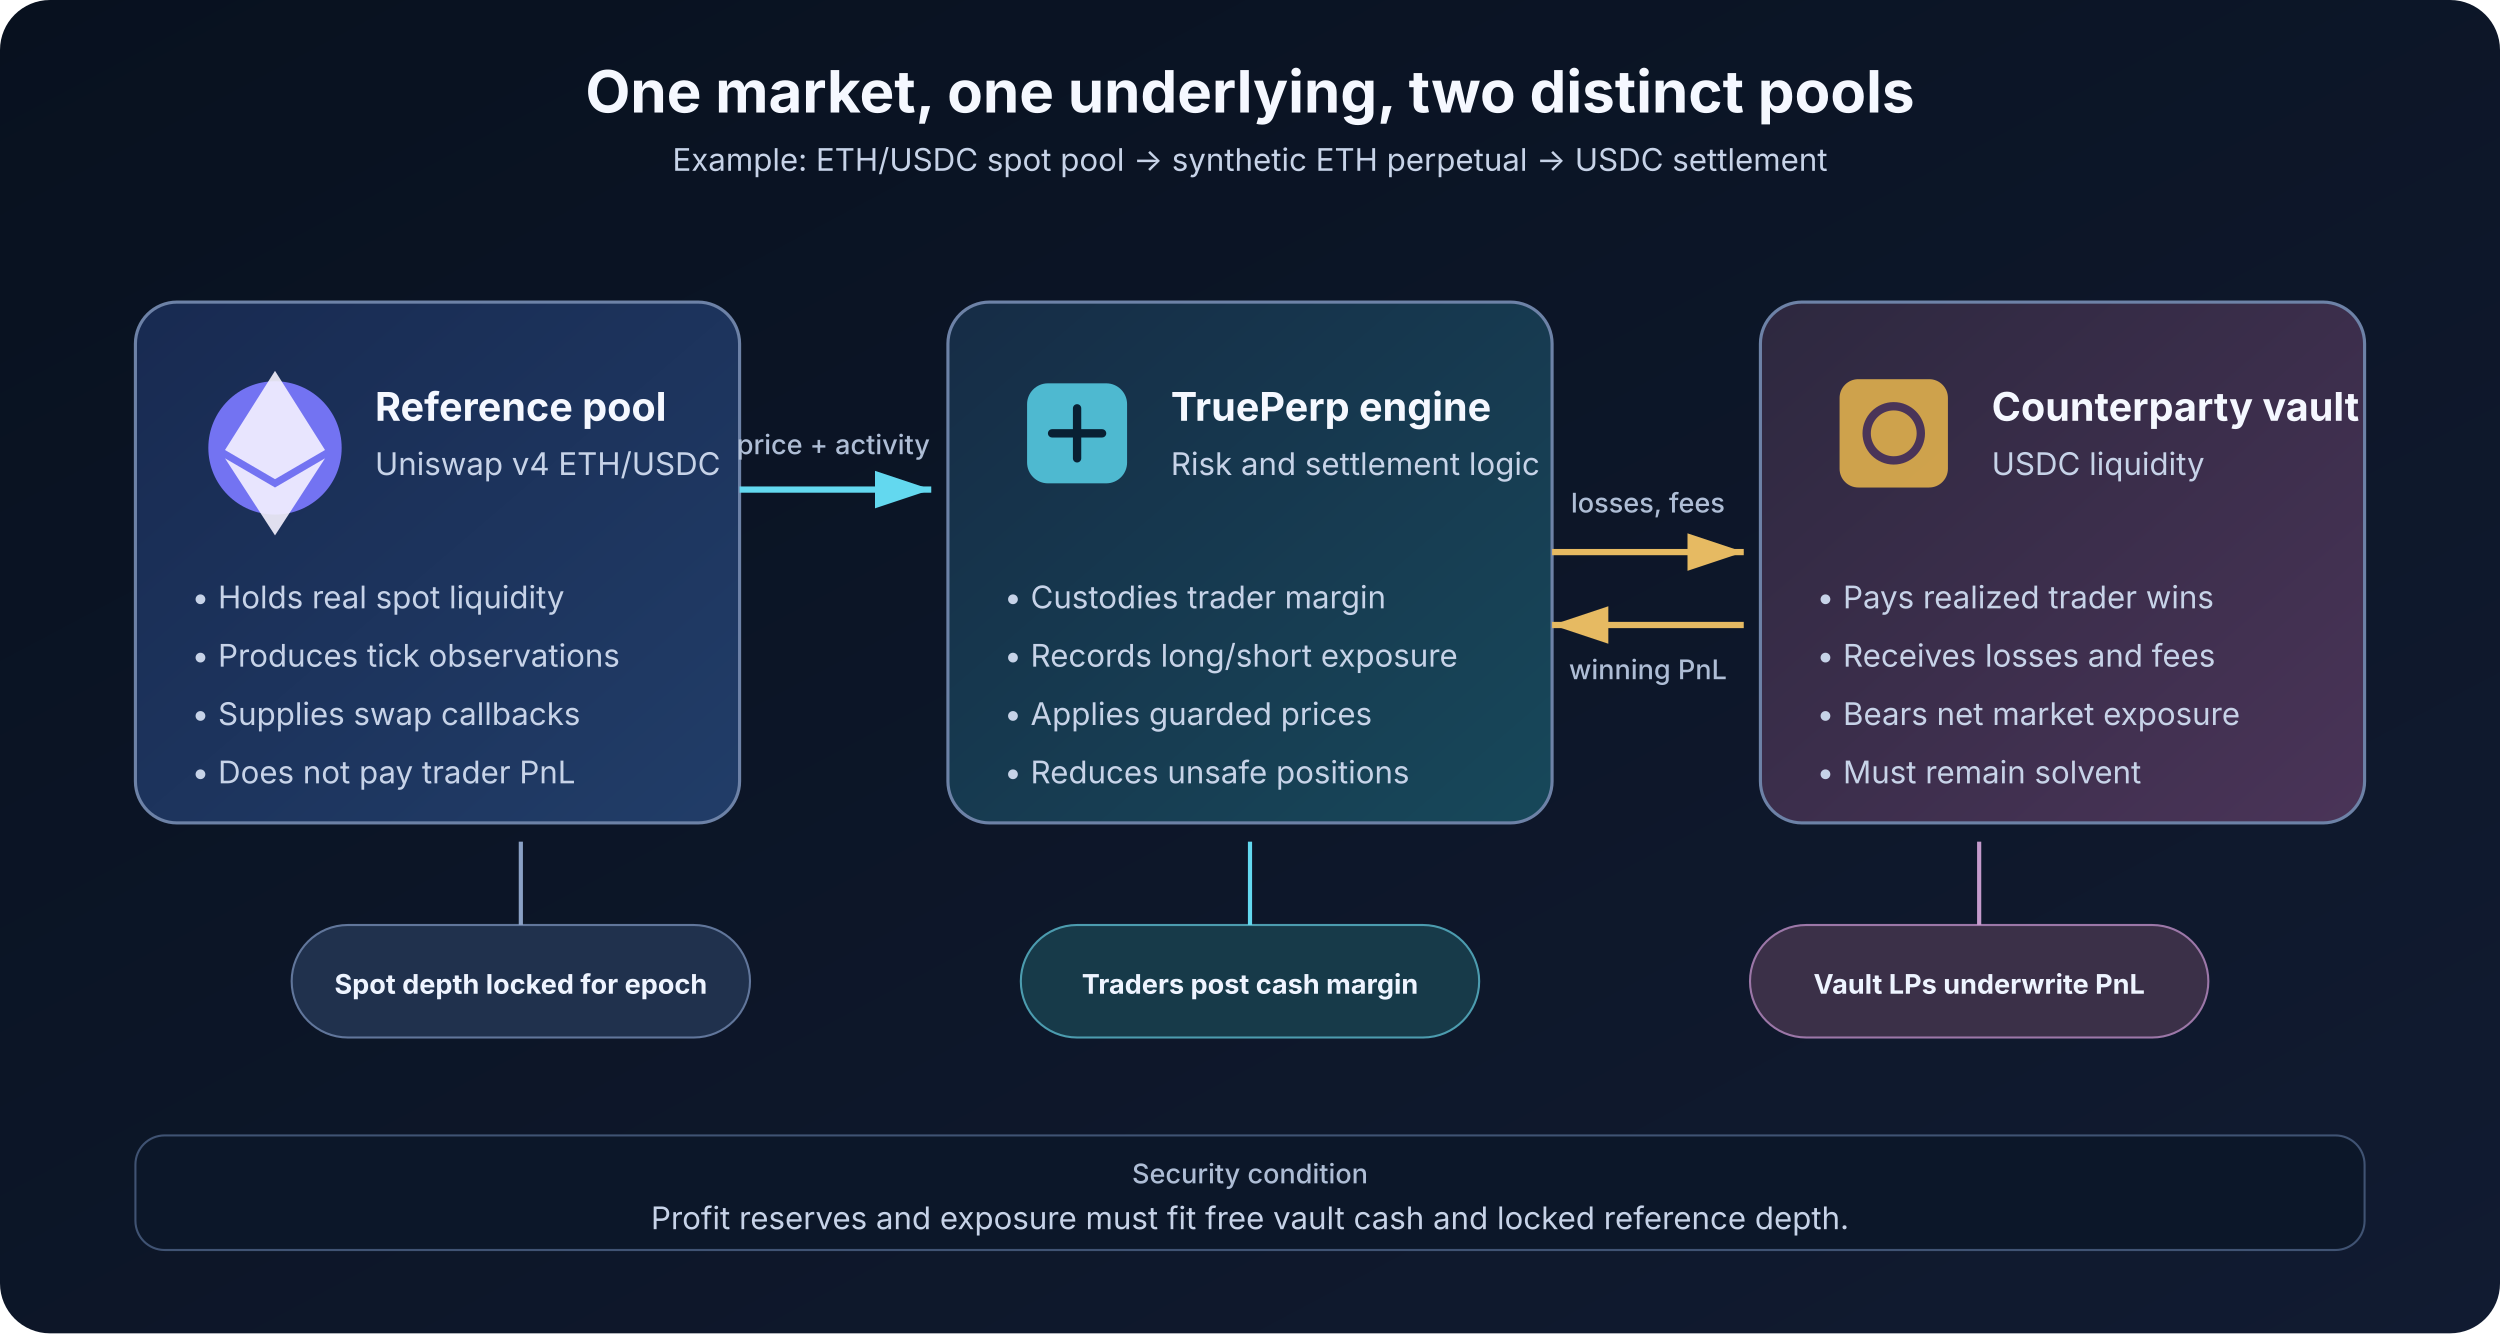
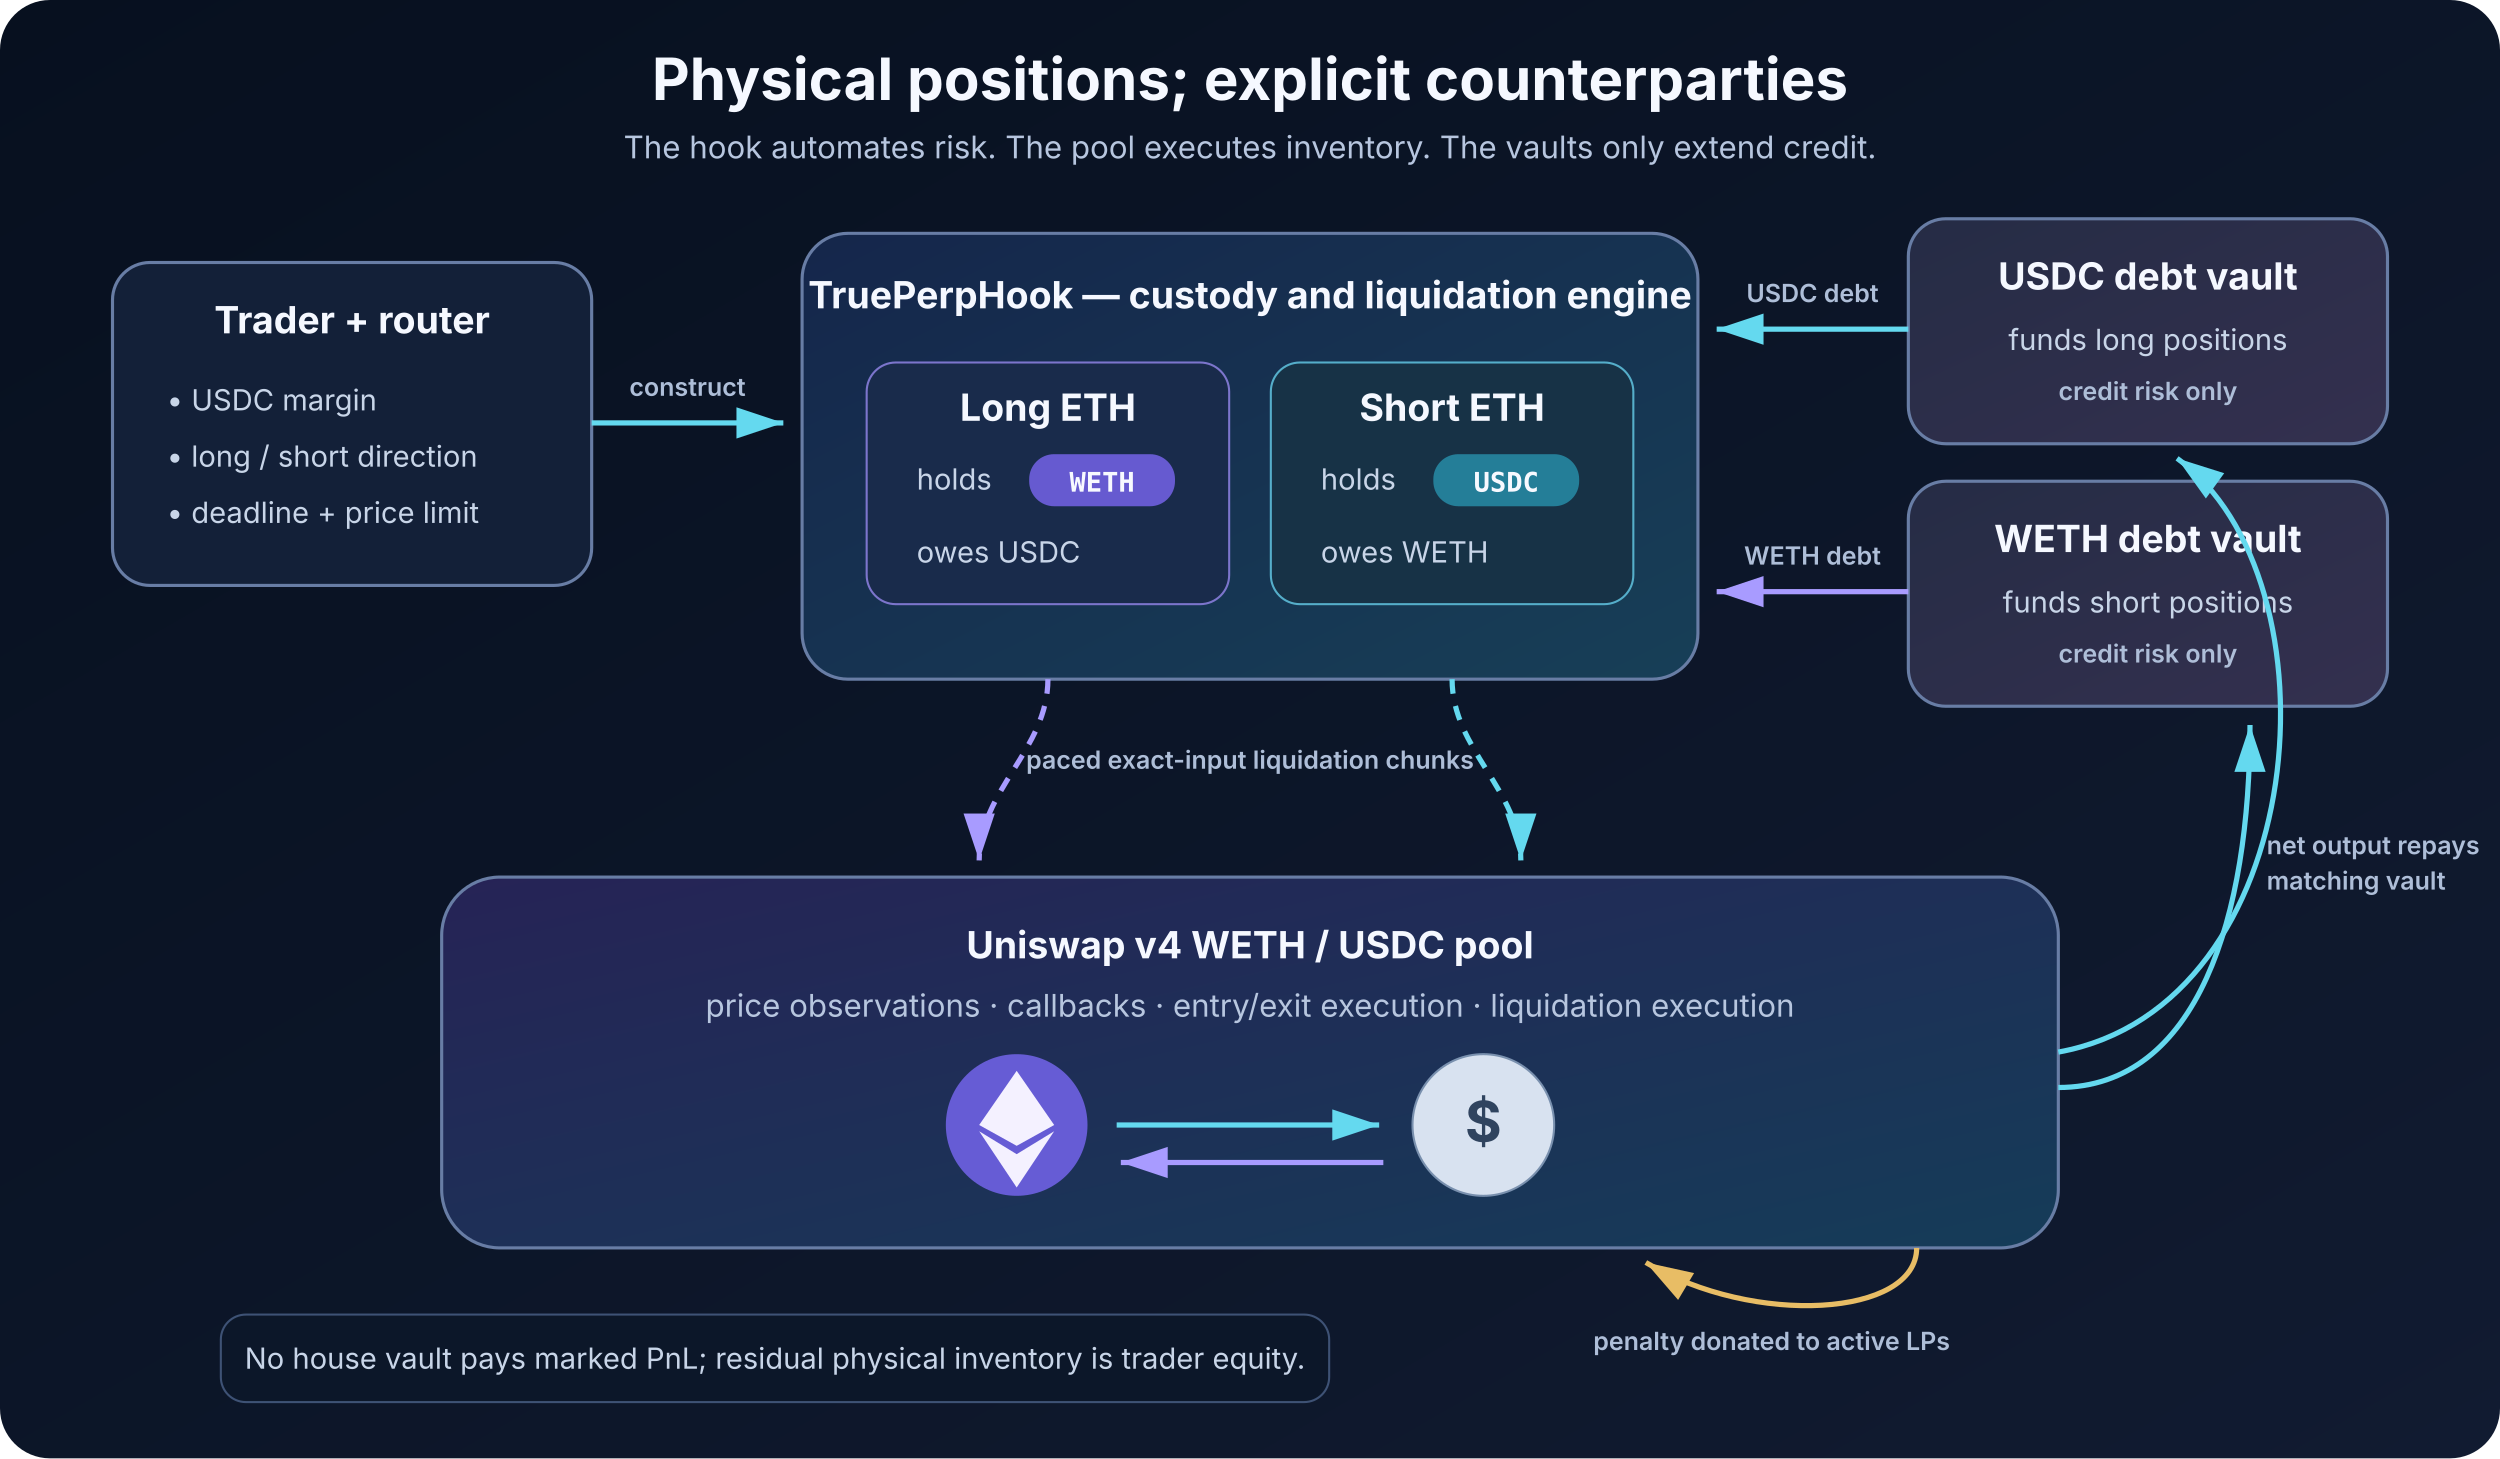
- <svg xmlns="http://www.w3.org/2000/svg" width="1200" height="640" viewBox="0 0 1200 640" role="img" aria-labelledby="title desc">
+ <svg xmlns="http://www.w3.org/2000/svg" width="1200" height="700" viewBox="0 0 1200 700" role="img" aria-labelledby="title desc">
  <defs>
    <linearGradient id="bg" x1="0" y1="0" x2="1" y2="1">
-       <stop offset="0" stop-color="#08111f" />
+       <stop offset="0" stop-color="#07101f" />
      <stop offset="1" stop-color="#111b31" />
    </linearGradient>
+     <linearGradient id="hook" x1="0" y1="0" x2="1" y2="1">
+       <stop offset="0" stop-color="#15264b" />
+       <stop offset="1" stop-color="#173f57" />
+     </linearGradient>
    <linearGradient id="pool" x1="0" y1="0" x2="1" y2="1">
-       <stop offset="0" stop-color="#182a51" />
-       <stop offset="1" stop-color="#213d68" />
-     </linearGradient>
-     <linearGradient id="engine" x1="0" y1="0" x2="1" y2="1">
-       <stop offset="0" stop-color="#162c46" />
-       <stop offset="1" stop-color="#17485a" />
+       <stop offset="0" stop-color="#262356" />
+       <stop offset="1" stop-color="#153c58" />
    </linearGradient>
    <linearGradient id="vault" x1="0" y1="0" x2="1" y2="1">
-       <stop offset="0" stop-color="#2d283f" />
-       <stop offset="1" stop-color="#4a3458" />
+       <stop offset="0" stop-color="#252c45" />
+       <stop offset="1" stop-color="#34304f" />
    </linearGradient>
-     <marker id="arrowCyan" markerWidth="10" markerHeight="10" refX="9" refY="3" orient="auto" markerUnits="strokeWidth">
-       <path d="M0,0 L0,6 L9,3 z" fill="#63d8ef" />
+     <marker id="cyanArrow" markerWidth="10" markerHeight="10" refX="9" refY="3" orient="auto" markerUnits="strokeWidth">
+       <path d="M0,0 L0,6 L9,3 z" fill="#64d9ef" />
    </marker>
-     <marker id="arrowGold" markerWidth="10" markerHeight="10" refX="9" refY="3" orient="auto" markerUnits="strokeWidth">
-       <path d="M0,0 L0,6 L9,3 z" fill="#e6ba62" />
+     <marker id="violetArrow" markerWidth="10" markerHeight="10" refX="9" refY="3" orient="auto" markerUnits="strokeWidth">
+       <path d="M0,0 L0,6 L9,3 z" fill="#a89bff" />
+     </marker>
+     <marker id="goldArrow" markerWidth="10" markerHeight="10" refX="9" refY="3" orient="auto" markerUnits="strokeWidth">
+       <path d="M0,0 L0,6 L9,3 z" fill="#e8bd65" />
    </marker>
    <style>
      .title { font: 700 28px Inter, ui-sans-serif, system-ui, sans-serif; fill: #f5f8ff; }
-       .heading { font: 700 19px Inter, ui-sans-serif, system-ui, sans-serif; fill: #f5f8ff; }
-       .body { font: 400 15px Inter, ui-sans-serif, system-ui, sans-serif; fill: #c7d3e8; }
-       .small { font: 500 13px Inter, ui-sans-serif, system-ui, sans-serif; fill: #aebdd5; }
-       .tag { font: 650 13px Inter, ui-sans-serif, system-ui, sans-serif; fill: #eef4ff; }
-       .box { stroke: #6d82a7; stroke-width: 1.5; }
+       .subtitle { font: 400 15px Inter, ui-sans-serif, system-ui, sans-serif; fill: #b7c6df; }
+       .heading { font: 700 18px Inter, ui-sans-serif, system-ui, sans-serif; fill: #f5f8ff; }
+       .body { font: 400 14px Inter, ui-sans-serif, system-ui, sans-serif; fill: #c8d5e8; }
+       .small { font: 600 12px Inter, ui-sans-serif, system-ui, sans-serif; fill: #aebed8; }
+       .token { font: 700 13px ui-monospace, SFMono-Regular, Menlo, monospace; fill: #f7f9ff; }
+       .box { stroke: #687da5; stroke-width: 1.5; }
+       .lineC { fill: none; stroke: #64d9ef; stroke-width: 2.5; }
+       .lineV { fill: none; stroke: #a89bff; stroke-width: 2.5; }
+       .lineG { fill: none; stroke: #e8bd65; stroke-width: 2.5; }
    </style>
  </defs>
-   <rect width="1200" height="640" rx="24" fill="url(#bg)" />
-   <text x="600" y="54" text-anchor="middle" class="title">One market, one underlying, two distinct pools</text>
-   <text x="600" y="82" text-anchor="middle" class="body">Example: ETH/USDC spot pool → synthetic ETH perpetual → USDC settlement</text>
-   <rect x="65" y="145" width="290" height="250" rx="20" class="box" fill="url(#pool)" />
-   <circle cx="132" cy="215" r="32" fill="#7b78ff" opacity="0.92" />
-   <path d="M132 178 L108 216 L132 230 L156 216 Z M132 234 L108 220 L132 257 L156 220 Z" fill="#f5f2ff" opacity="0.9" />
-   <text x="180" y="202" class="heading">Reference pool</text>
-   <text x="180" y="228" class="body">Uniswap v4 ETH/USDC</text>
-   <text x="92" y="292" class="body">• Holds real spot liquidity</text>
-   <text x="92" y="320" class="body">• Produces tick observations</text>
-   <text x="92" y="348" class="body">• Supplies swap callbacks</text>
-   <text x="92" y="376" class="body">• Does not pay trader PnL</text>
-   <rect x="455" y="145" width="290" height="250" rx="20" class="box" fill="url(#engine)" />
-   <rect x="493" y="184" width="48" height="48" rx="10" fill="#54c8df" opacity="0.9" />
-   <path d="M505 208 H529 M517 196 V220" stroke="#092033" stroke-width="4" stroke-linecap="round" />
-   <text x="562" y="202" class="heading">TruePerp engine</text>
-   <text x="562" y="228" class="body">Risk and settlement logic</text>
-   <text x="482" y="292" class="body">• Custodies trader margin</text>
-   <text x="482" y="320" class="body">• Records long/short exposure</text>
-   <text x="482" y="348" class="body">• Applies guarded prices</text>
-   <text x="482" y="376" class="body">• Reduces unsafe positions</text>
-   <rect x="845" y="145" width="290" height="250" rx="20" class="box" fill="url(#vault)" />
-   <rect x="883" y="182" width="52" height="52" rx="9" fill="#d6a84d" opacity="0.95" />
-   <circle cx="909" cy="208" r="13" fill="none" stroke="#4a3458" stroke-width="4" />
-   <text x="956" y="202" class="heading">Counterparty vault</text>
-   <text x="956" y="228" class="body">USDC liquidity</text>
-   <text x="872" y="292" class="body">• Pays realized trader wins</text>
-   <text x="872" y="320" class="body">• Receives losses and fees</text>
-   <text x="872" y="348" class="body">• Bears net market exposure</text>
-   <text x="872" y="376" class="body">• Must remain solvent</text>
-   <path d="M355 235 H447" fill="none" stroke="#63d8ef" stroke-width="3" marker-end="url(#arrowCyan)" />
-   <text x="400" y="218" text-anchor="middle" class="small">price + activity</text>
-   <path d="M745 265 H837" fill="none" stroke="#e6ba62" stroke-width="3" marker-end="url(#arrowGold)" />
-   <path d="M837 300 H745" fill="none" stroke="#e6ba62" stroke-width="3" marker-end="url(#arrowGold)" />
-   <text x="791" y="246" text-anchor="middle" class="small">losses, fees</text>
-   <text x="791" y="326" text-anchor="middle" class="small">winning PnL</text>
-   <rect x="140" y="444" width="220" height="54" rx="27" fill="#20314d" stroke="#61769b" />
-   <text x="250" y="477" text-anchor="middle" class="tag">Spot depth locked for epoch</text>
-   <path d="M250 444 V404" stroke="#8aa0c5" stroke-width="2" />
-   <rect x="490" y="444" width="220" height="54" rx="27" fill="#173a49" stroke="#4c9caf" />
-   <text x="600" y="477" text-anchor="middle" class="tag">Traders post cash margin</text>
-   <path d="M600 444 V404" stroke="#63d8ef" stroke-width="2" />
-   <rect x="840" y="444" width="220" height="54" rx="27" fill="#3b3048" stroke="#9c77a8" />
-   <text x="950" y="477" text-anchor="middle" class="tag">Vault LPs underwrite PnL</text>
-   <path d="M950 444 V404" stroke="#c49acc" stroke-width="2" />
-   <rect x="65" y="545" width="1070" height="55" rx="14" fill="#0c1729" stroke="#405373" />
-   <text x="600" y="568" text-anchor="middle" class="small">Security condition</text>
-   <text x="600" y="590" text-anchor="middle" class="body">Profit reserves and exposure must fit free vault cash and locked reference depth.</text>
+   <rect width="1200" height="700" rx="24" fill="url(#bg)" />
+   <text x="600" y="48" text-anchor="middle" class="title">Physical positions; explicit counterparties</text>
+   <text x="600" y="76" text-anchor="middle" class="subtitle">The hook automates risk. The pool executes inventory. The vaults only extend credit.</text>
+   <rect x="54" y="126" width="230" height="155" rx="18" class="box" fill="#132038" />
+   <text x="169" y="160" text-anchor="middle" class="heading">Trader + router</text>
+   <text x="80" y="197" class="body">• USDC margin</text>
+   <text x="80" y="224" class="body">• long / short direction</text>
+   <text x="80" y="251" class="body">• deadline + price limit</text>
+   <rect x="385" y="112" width="430" height="214" rx="22" class="box" fill="url(#hook)" />
+   <text x="600" y="148" text-anchor="middle" class="heading">TruePerpHook — custody and liquidation engine</text>
+   <rect x="416" y="174" width="174" height="116" rx="14" fill="#192b4b" stroke="#7c75cc" />
+   <text x="503" y="202" text-anchor="middle" class="heading">Long ETH</text>
+   <text x="440" y="235" class="body">holds</text>
+   <rect x="494" y="218" width="70" height="25" rx="12" fill="#665ad0" />
+   <text x="529" y="236" text-anchor="middle" class="token">WETH</text>
+   <text x="440" y="270" class="body">owes USDC</text>
+   <rect x="610" y="174" width="174" height="116" rx="14" fill="#173246" stroke="#55aeca" />
+   <text x="697" y="202" text-anchor="middle" class="heading">Short ETH</text>
+   <text x="634" y="235" class="body">holds</text>
+   <rect x="688" y="218" width="70" height="25" rx="12" fill="#247e98" />
+   <text x="723" y="236" text-anchor="middle" class="token">USDC</text>
+   <text x="634" y="270" class="body">owes WETH</text>
+   <rect x="916" y="105" width="230" height="108" rx="18" class="box" fill="url(#vault)" />
+   <text x="1031" y="139" text-anchor="middle" class="heading">USDC debt vault</text>
+   <text x="1031" y="168" text-anchor="middle" class="body">funds long positions</text>
+   <text x="1031" y="192" text-anchor="middle" class="small">credit risk only</text>
+   <rect x="916" y="231" width="230" height="108" rx="18" class="box" fill="url(#vault)" />
+   <text x="1031" y="265" text-anchor="middle" class="heading">WETH debt vault</text>
+   <text x="1031" y="294" text-anchor="middle" class="body">funds short positions</text>
+   <text x="1031" y="318" text-anchor="middle" class="small">credit risk only</text>
+   <rect x="212" y="421" width="776" height="178" rx="28" class="box" fill="url(#pool)" />
+   <text x="600" y="460" text-anchor="middle" class="heading">Uniswap v4 WETH / USDC pool</text>
+   <text x="600" y="488" text-anchor="middle" class="subtitle">price observations · callbacks · entry/exit execution · liquidation execution</text>
+   <circle cx="488" cy="540" r="34" fill="#6d60df" opacity="0.92" />
+   <path d="M488 514 L470 540 L488 550 L506 540 Z M488 554 L470 543 L488 570 L506 543 Z" fill="#f4f1ff" />
+   <circle cx="712" cy="540" r="34" fill="#d8e2f0" stroke="#7990ae" />
+   <text x="712" y="548" text-anchor="middle" style="font:700 27px Inter, sans-serif;fill:#30445f">$</text>
+   <path d="M536 540 H662" class="lineC" marker-end="url(#cyanArrow)" />
+   <path d="M664 558 H538" class="lineV" marker-end="url(#violetArrow)" />
+   <path d="M284 203 H376" class="lineC" marker-end="url(#cyanArrow)" />
+   <text x="330" y="190" text-anchor="middle" class="small">construct</text>
+   <path d="M916 158 H824" class="lineC" marker-end="url(#cyanArrow)" />
+   <path d="M916 284 H824" class="lineV" marker-end="url(#violetArrow)" />
+   <text x="870" y="145" text-anchor="middle" class="small">USDC debt</text>
+   <text x="870" y="271" text-anchor="middle" class="small">WETH debt</text>
+   <path d="M503 326 C503 360 470 379 470 413" class="lineV" stroke-dasharray="7 6" marker-end="url(#violetArrow)" />
+   <path d="M697 326 C697 360 730 379 730 413" class="lineC" stroke-dasharray="7 6" marker-end="url(#cyanArrow)" />
+   <text x="600" y="369" text-anchor="middle" class="small">paced exact-input liquidation chunks</text>
+   <path d="M988 522 C1055 522 1080 440 1080 348" class="lineC" marker-end="url(#cyanArrow)" />
+   <path d="M988 505 C1110 483 1125 278 1045 220" class="lineC" marker-end="url(#cyanArrow)" />
+   <text x="1088" y="410" class="small">net output repays</text>
+   <text x="1088" y="427" class="small">matching vault</text>
+   <path d="M920 599 C920 632 842 637 790 606" class="lineG" marker-end="url(#goldArrow)" />
+   <text x="936" y="648" text-anchor="end" class="small">penalty donated to active LPs</text>
+   <rect x="106" y="631" width="532" height="42" rx="12" fill="#0c1729" stroke="#3e5275" />
+   <text x="372" y="657" text-anchor="middle" class="body">No house vault pays marked PnL; residual physical inventory is trader equity.</text>
</svg>
